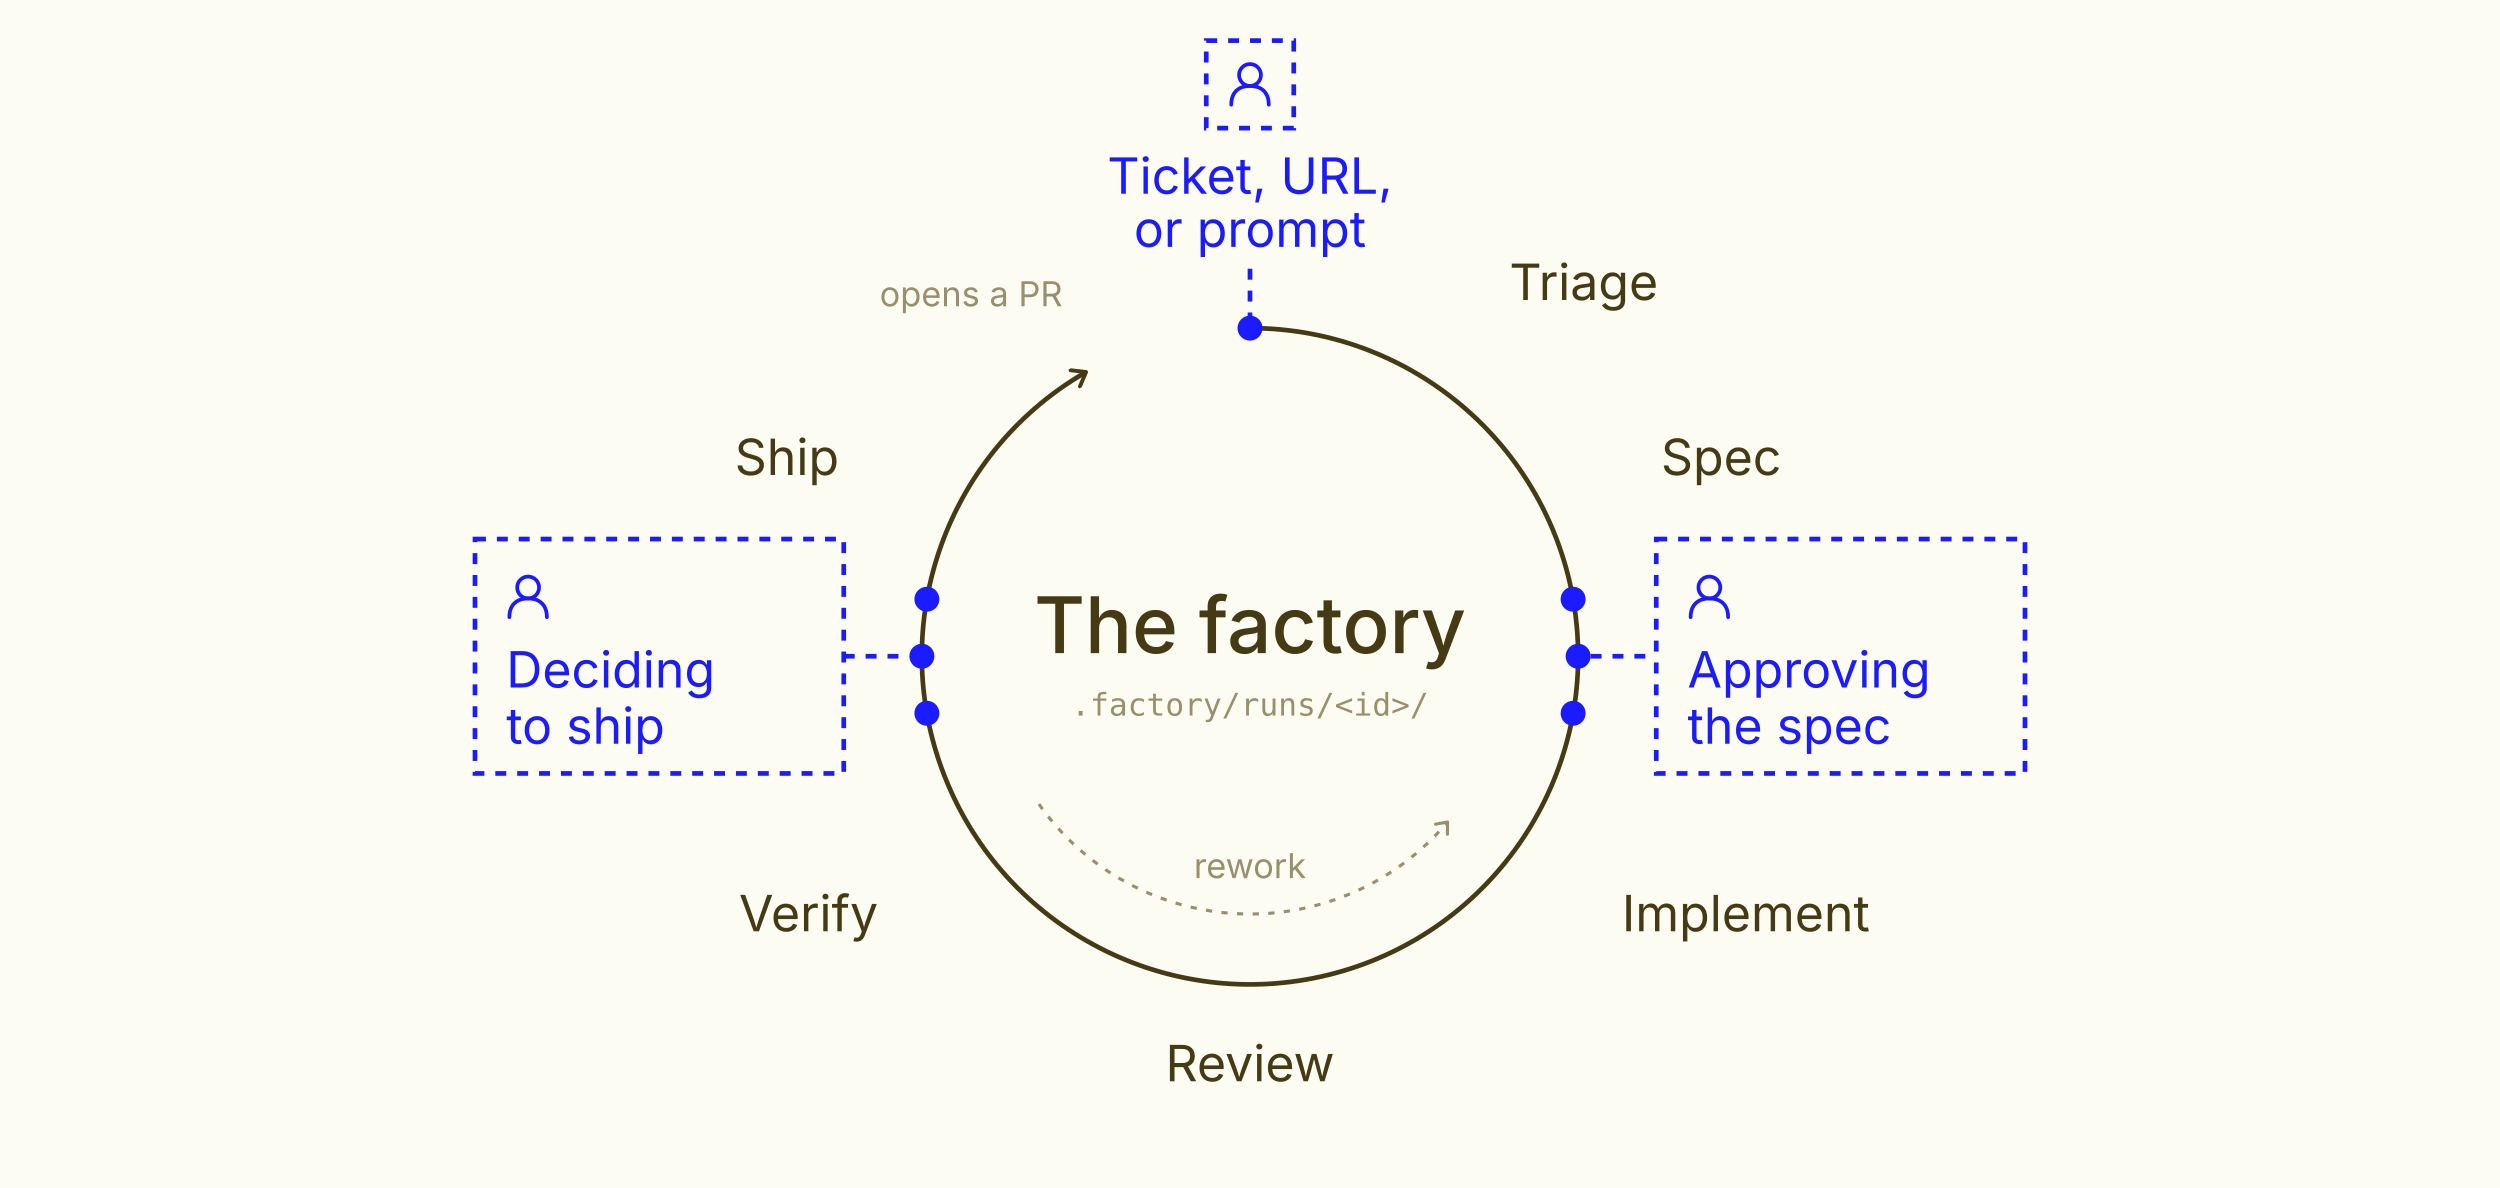
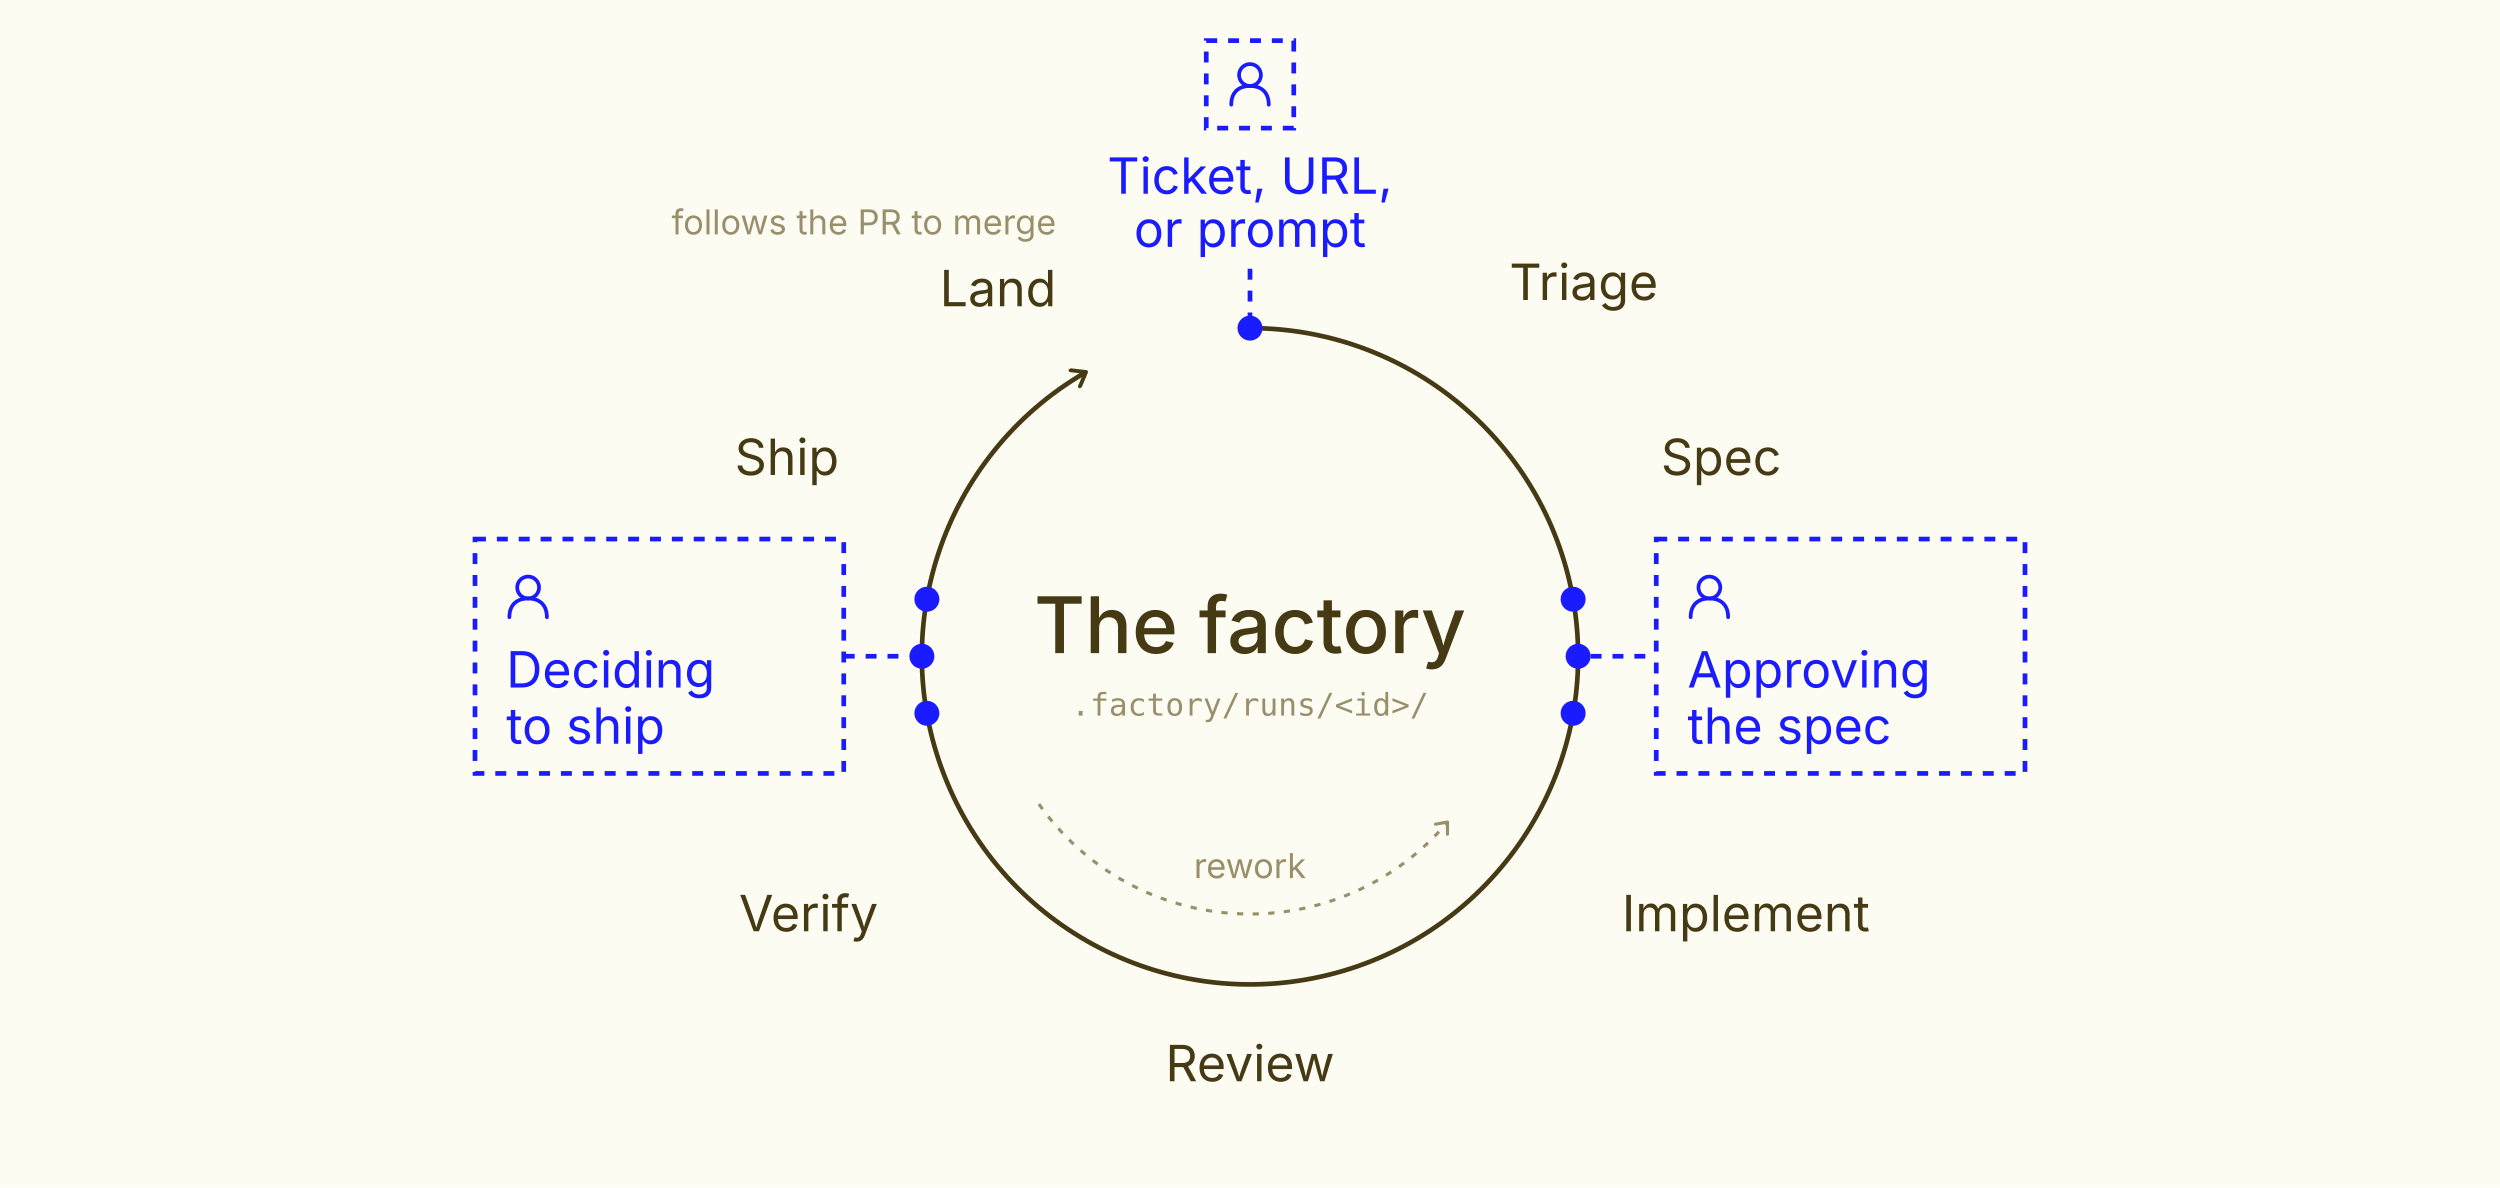
<svg xmlns="http://www.w3.org/2000/svg" viewBox="0 0 1600 760" role="img" aria-labelledby="title description">
  <defs>
    <marker id="arrow" markerWidth="14" markerHeight="14" refX="9" refY="7" orient="auto" markerUnits="userSpaceOnUse">
      <path d="M2 1 L10 7 L2 13" fill="none" stroke="#463a14" stroke-width="2.5" stroke-linecap="round" stroke-linejoin="round" />
    </marker>
    <marker id="arrow-muted" markerWidth="12" markerHeight="12" refX="8" refY="6" orient="auto" markerUnits="userSpaceOnUse">
      <path d="M2 1 L8 6 L2 11" fill="none" stroke="#9a8f6c" stroke-width="2" stroke-linecap="round" stroke-linejoin="round" />
    </marker>
    <g id="person" fill="none" stroke="#1b1bff" stroke-width="2.4" stroke-linecap="round">
      <circle cx="0" cy="-6" r="7" />
      <path d="M-12 13 C-12 4 -6 1 0 1 C6 1 12 4 12 13" />
    </g>
    <style>
      text { font-family: Inter, -apple-system, BlinkMacSystemFont, "Segoe UI", Helvetica, Arial, sans-serif; }
      .stage { font-size: 32px; fill: #463a14; }
      .human { font-size: 32px; fill: #1b1bff; }
      .title { font-size: 50px; fill: #463a14; font-weight: 500; text-anchor: middle; }
      .muted { font-size: 22px; fill: #9a8f6c; }
      .mono { font-family: ui-monospace, SFMono-Regular, Menlo, Consolas, monospace; font-size: 20px; fill: #9a8f6c; text-anchor: middle; }
      .box { fill: none; stroke: #1b1bff; stroke-width: 3; stroke-dasharray: 7 7; }
      .link { stroke: #1b1bff; stroke-width: 3; stroke-dasharray: 7 7; }
      .dot { fill: #1b1bff; }
    </style>
  </defs>
  <rect width="1600" height="760" fill="#fcfcf2" />
  <path d="M800 210 A210 210 0 1 1 694.2 238.6" fill="none" stroke="#463a14" stroke-width="3" marker-end="url(#arrow)" />
  <path d="M664.9 514.6 A165 165 0 0 0 926.4 526.1" fill="none" stroke="#9a8f6c" stroke-width="2" stroke-dasharray="4 6" marker-end="url(#arrow-muted)" />
  <text x="800" y="562" class="muted" text-anchor="middle">rework</text>
  <text x="800" y="418" class="title">The factory</text>
  <text x="800" y="458" class="mono">.factory/runs/&lt;id&gt;/</text>
  <rect x="772" y="26" width="56" height="56" class="box" />
  <use href="#person" x="800" y="54" />
  <text x="800" y="124" class="human" text-anchor="middle">Ticket, URL,</text>
  <text x="800" y="158" class="human" text-anchor="middle">or prompt</text>
  <line x1="800" y1="172" x2="800" y2="204" class="link" />
  <circle cx="800" cy="210" r="8" class="dot" />
  <text x="966" y="192" class="stage">Triage</text>
  <text x="1063" y="304" class="stage">Spec</text>
  <text x="1038" y="596" class="stage">Implement</text>
  <text x="800" y="692" class="stage" text-anchor="middle">Review</text>
  <text x="562" y="596" class="stage" text-anchor="end">Verify</text>
  <text x="537" y="304" class="stage" text-anchor="end">Ship</text>
-   <text x="680" y="196" class="muted" text-anchor="end">opens a PR</text>
+   <text x="676" y="196" class="stage" text-anchor="end">Land</text>
+   <text x="676" y="150" class="muted" text-anchor="end">follows the PR to merge</text>
  <circle cx="1006.8" cy="383.5" r="8" class="dot" />
  <circle cx="1010" cy="420" r="8" class="dot" />
  <circle cx="1006.8" cy="456.5" r="8" class="dot" />
  <line x1="1018" y1="420" x2="1060" y2="420" class="link" />
  <rect x="1060" y="345" width="236" height="150" class="box" />
  <use href="#person" x="1094" y="382" />
  <text x="1080" y="440" class="human">Approving</text>
  <text x="1080" y="476" class="human">the spec</text>
  <circle cx="593.2" cy="383.5" r="8" class="dot" />
  <circle cx="590" cy="420" r="8" class="dot" />
  <circle cx="593.2" cy="456.5" r="8" class="dot" />
  <line x1="540" y1="420" x2="582" y2="420" class="link" />
  <rect x="304" y="345" width="236" height="150" class="box" />
  <use href="#person" x="338" y="382" />
  <text x="324" y="440" class="human">Deciding</text>
  <text x="324" y="476" class="human">to ship</text>
</svg>
